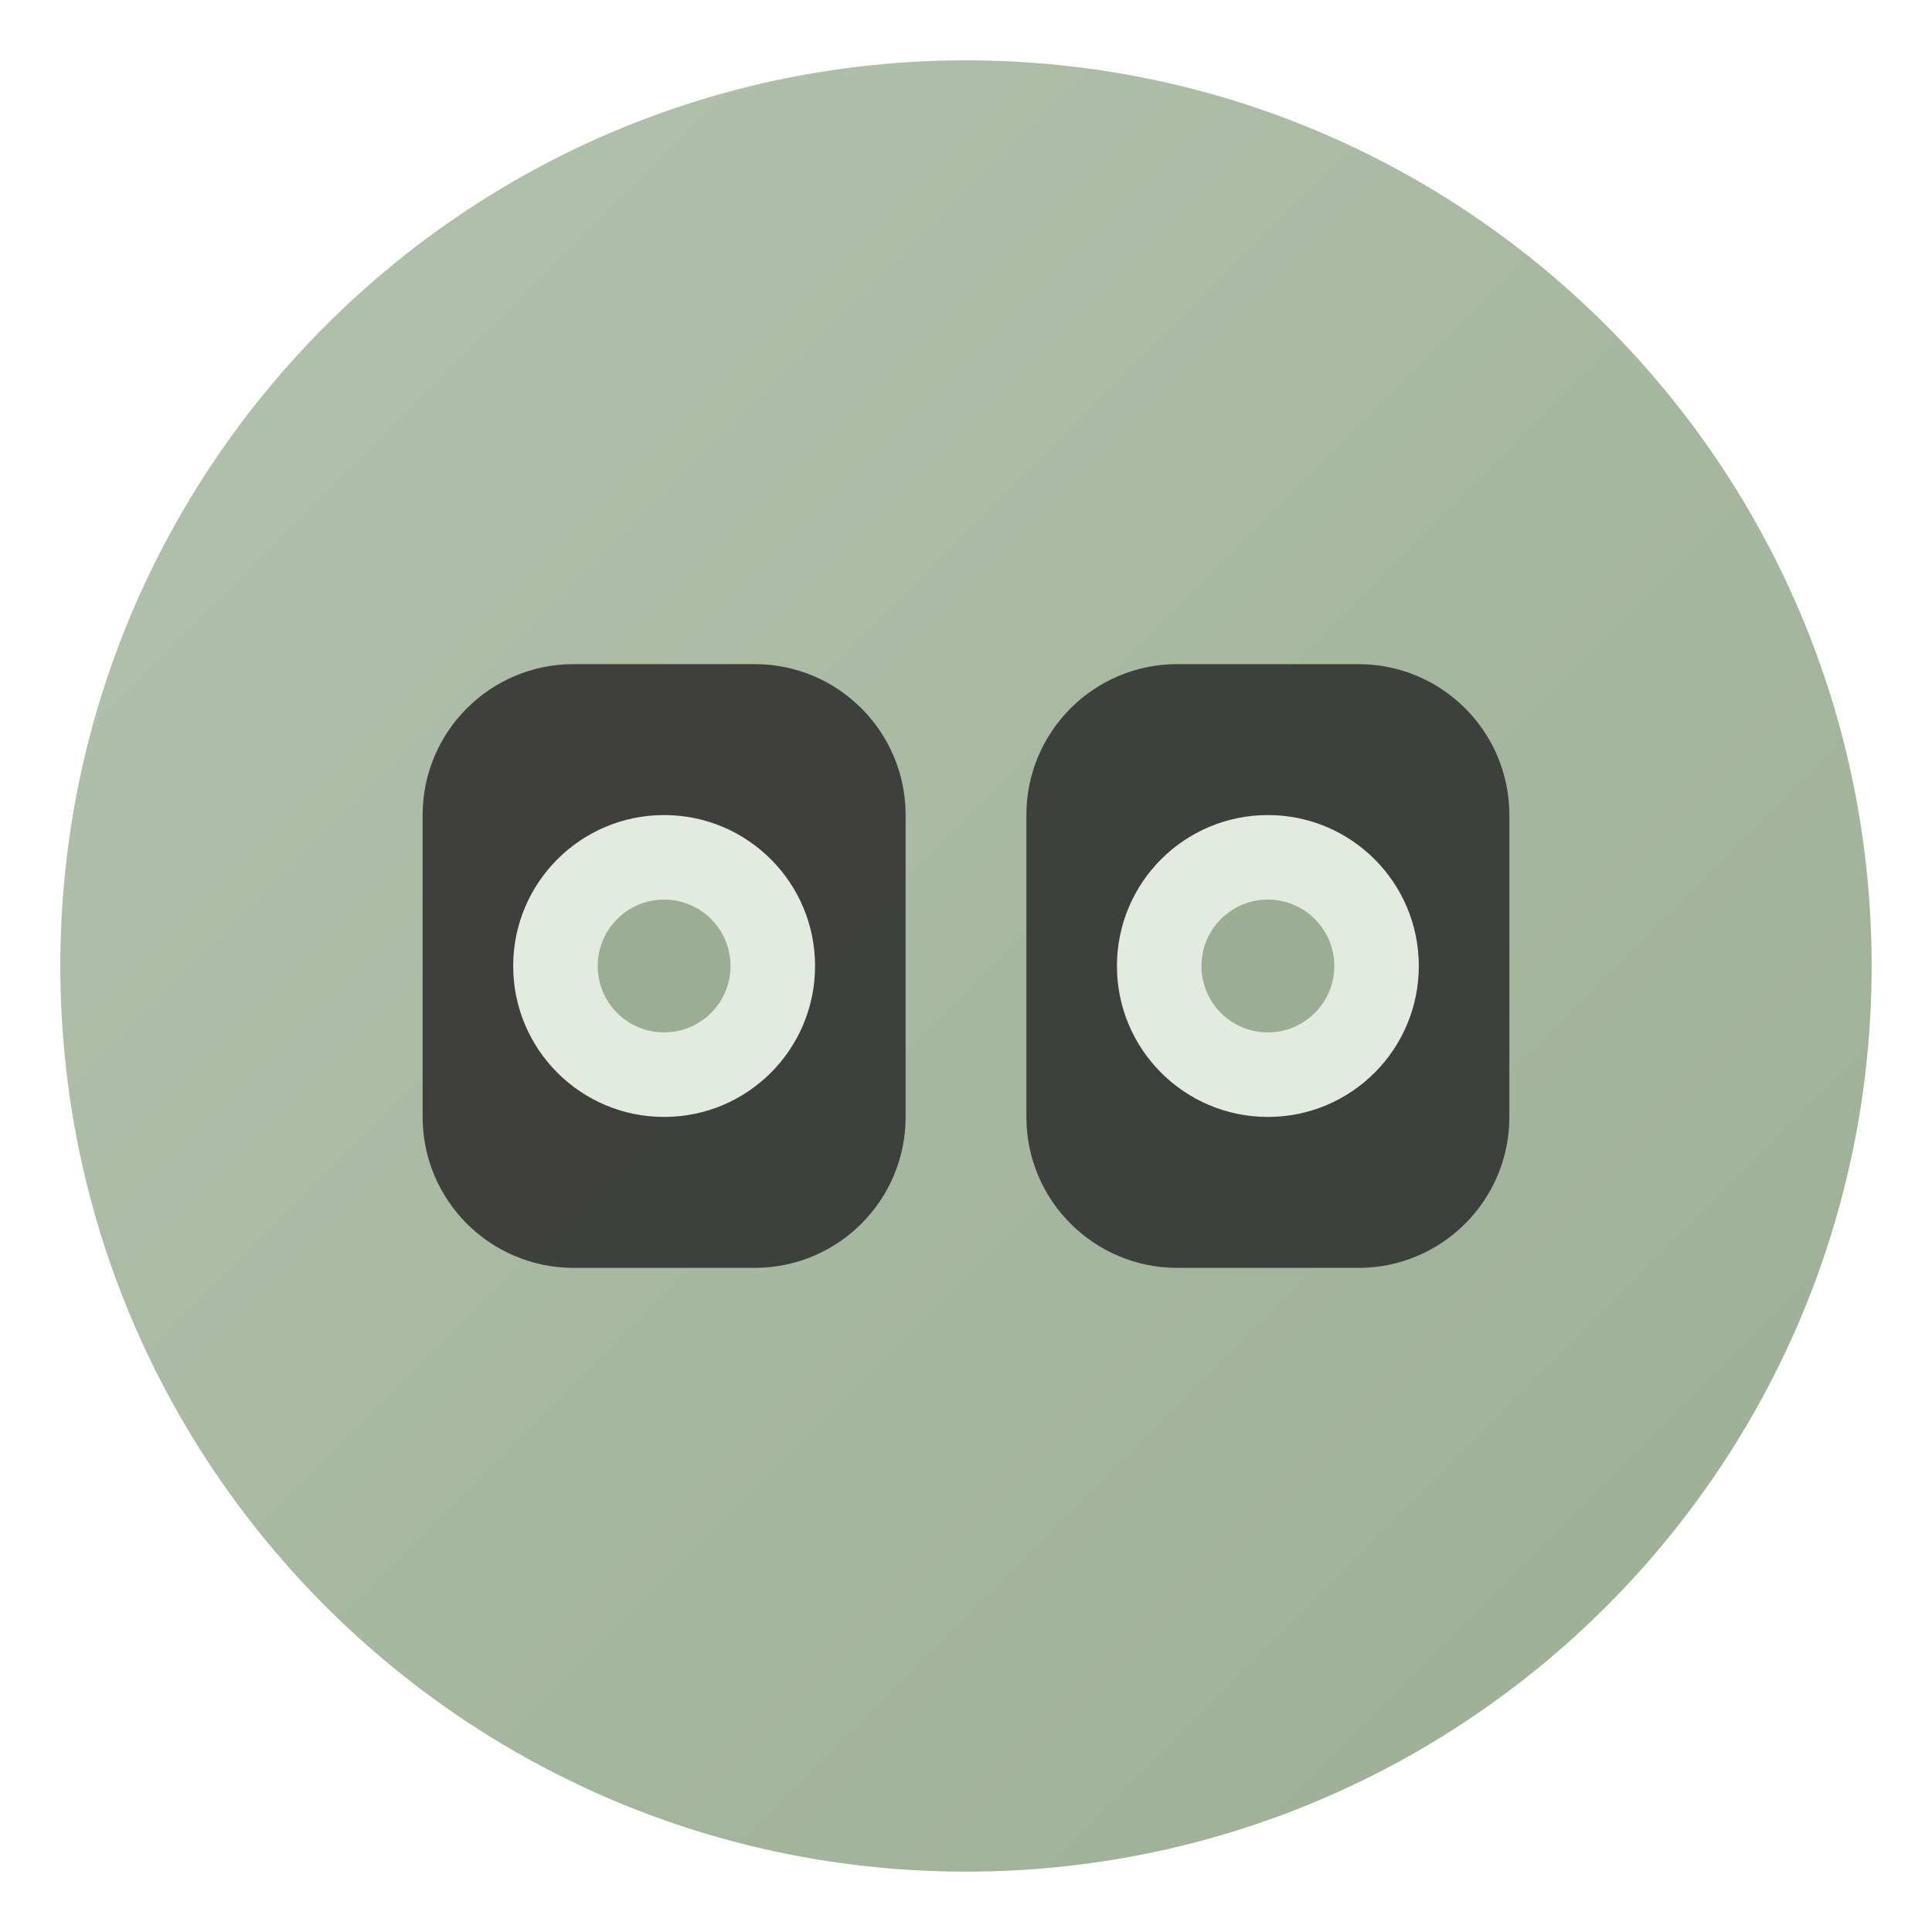
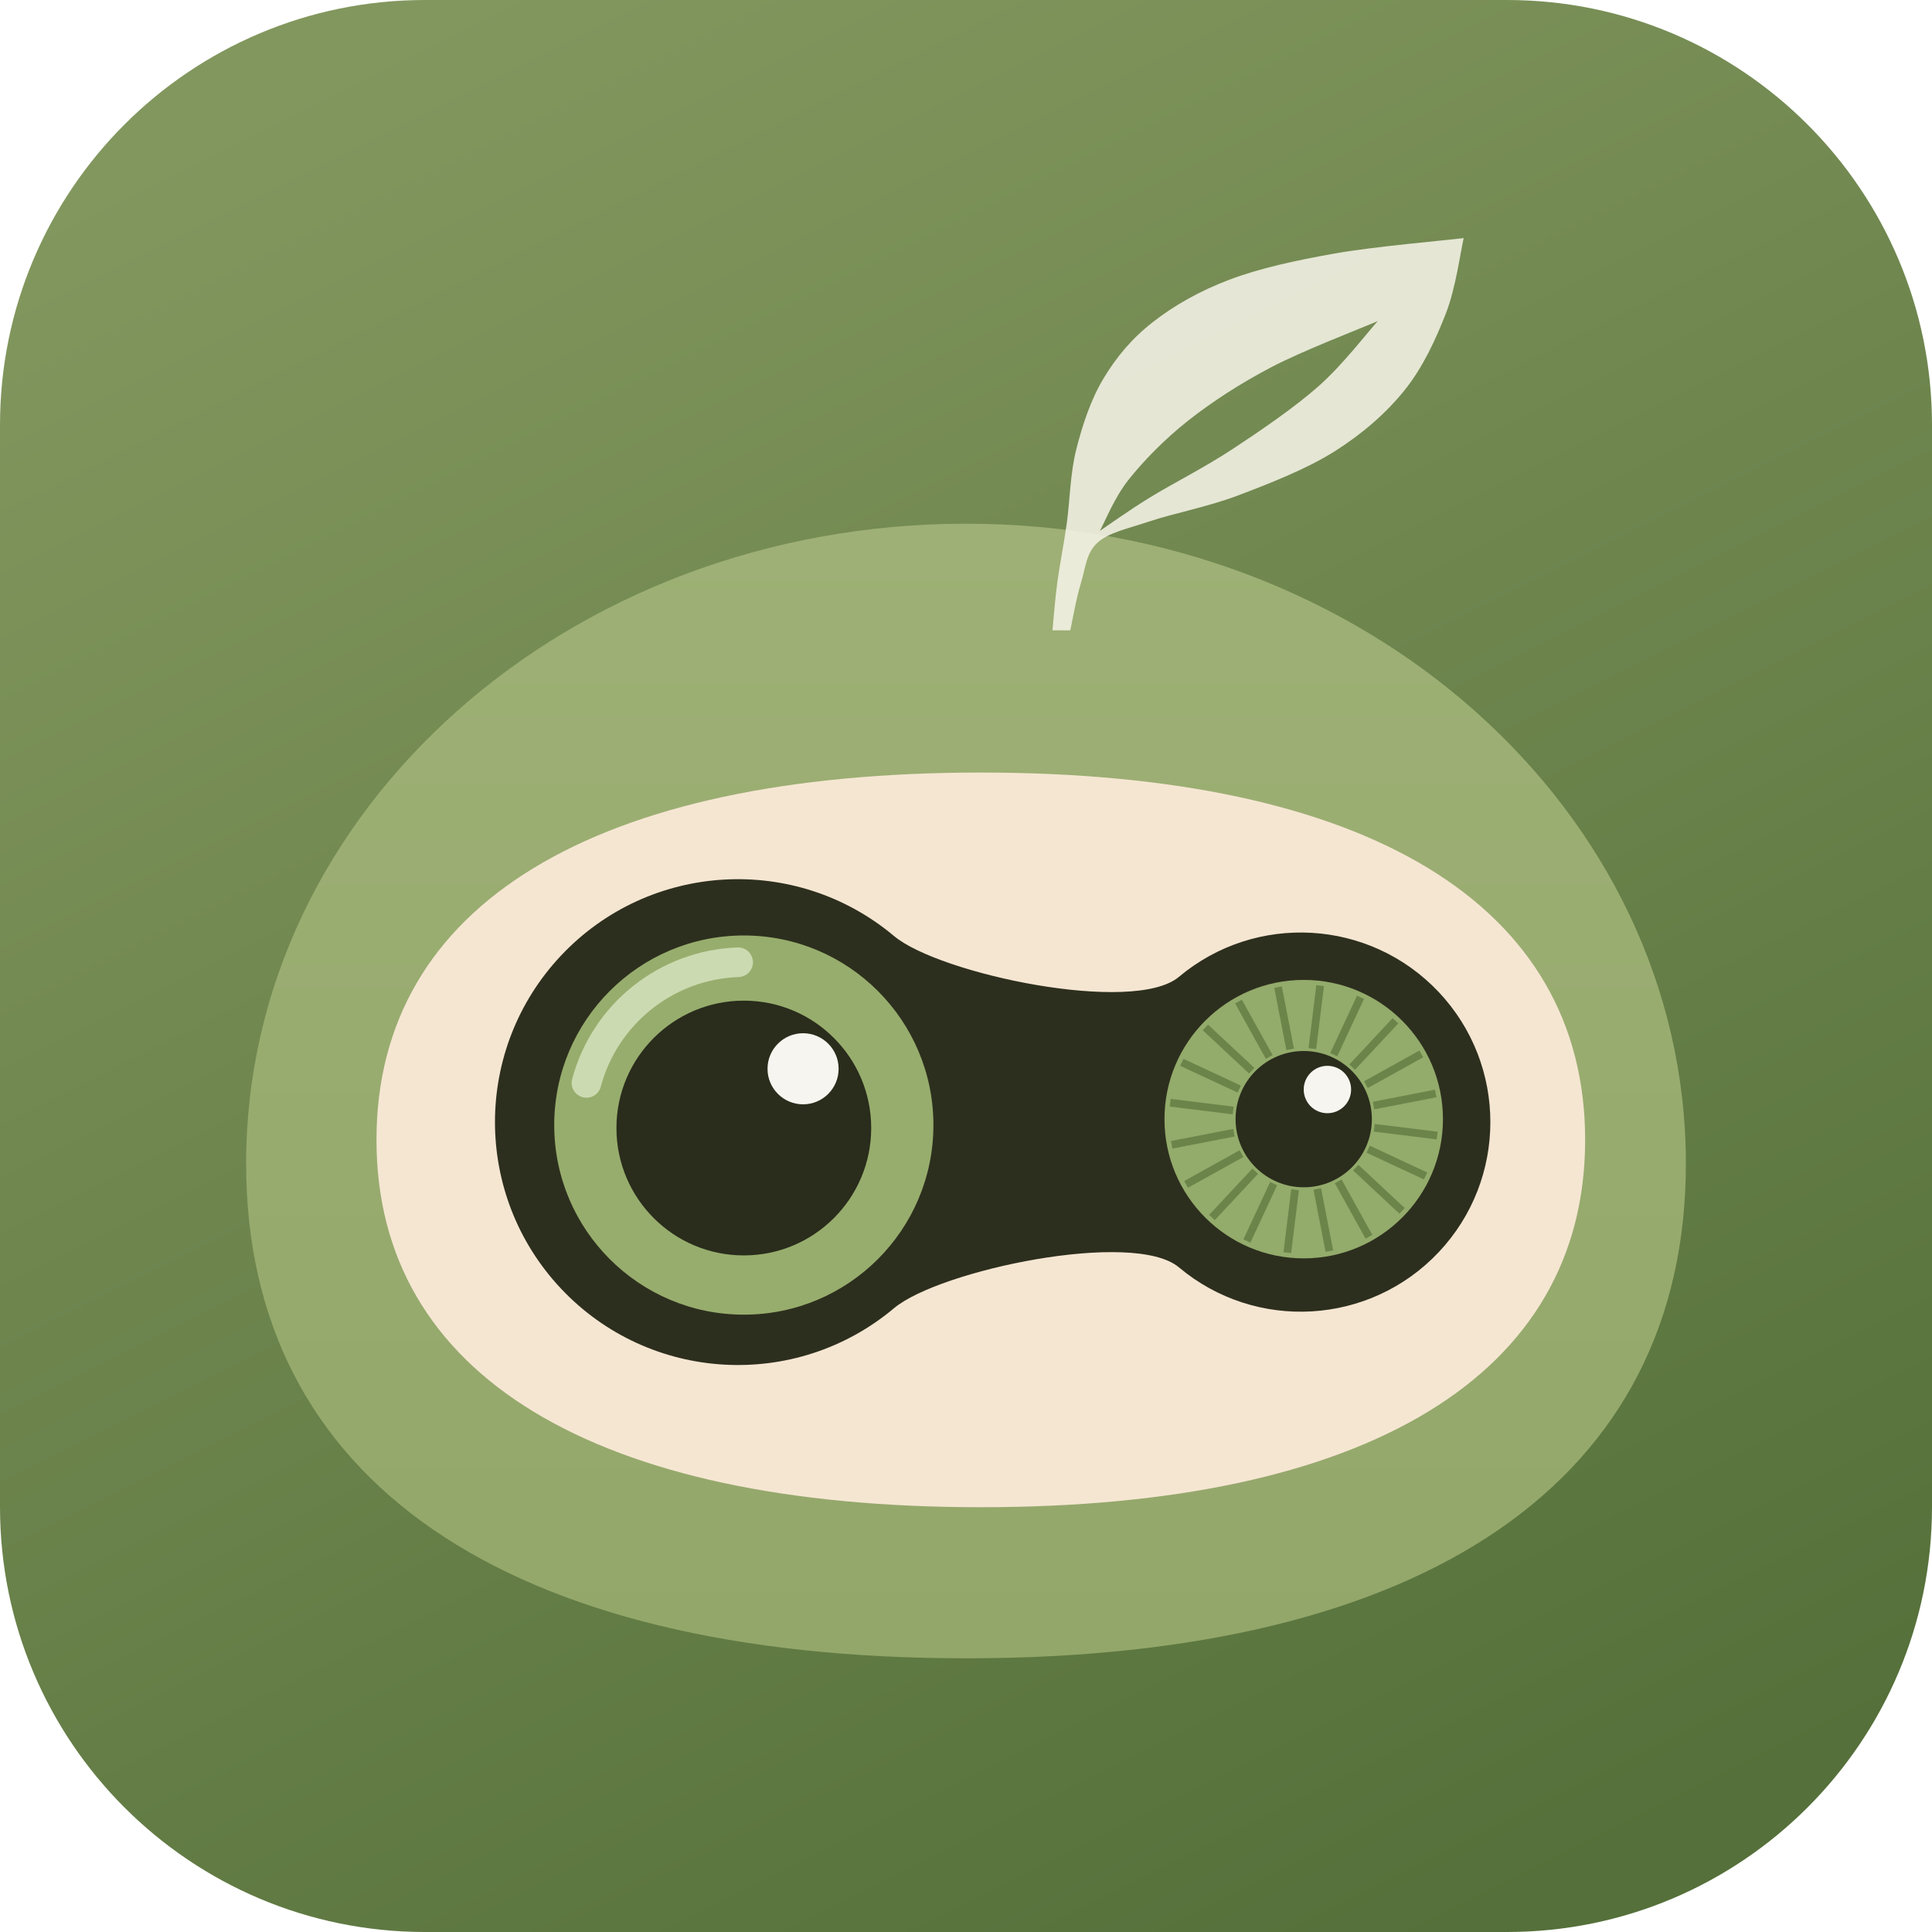
- <svg xmlns="http://www.w3.org/2000/svg" viewBox="0 0 64 64">
-   <circle cx="32" cy="32" r="30" fill="#9BAE93" />
-   <circle cx="32" cy="32" r="30" fill="url(#g)" fill-opacity="0.25" />
+ <svg xmlns="http://www.w3.org/2000/svg" viewBox="0 0 300 300">
  <defs>
-     <linearGradient id="g" x1="0" y1="0" x2="1" y2="1">
-       <stop offset="0" stop-color="#ffffff" />
-       <stop offset="1" stop-color="#ffffff" stop-opacity="0" />
+     <linearGradient id="bg" x1="0.25" y1="0" x2="0.75" y2="1">
+       <stop offset="0" stop-color="#82975E" />
+       <stop offset="1" stop-color="#55703A" />
    </linearGradient>
  </defs>
-   <rect x="14" y="22" width="16" height="20" rx="5" fill="#333333" fill-opacity="0.9" />
-   <rect x="34" y="22" width="16" height="20" rx="5" fill="#333333" fill-opacity="0.9" />
-   <circle cx="22" cy="32" r="5" fill="#E3EAE0" />
-   <circle cx="42" cy="32" r="5" fill="#E3EAE0" />
-   <circle cx="22" cy="32" r="2.2" fill="#9BAE93" />
-   <circle cx="42" cy="32" r="2.2" fill="#9BAE93" />
+   <rect width="300" height="300" rx="66" fill="url(#bg)" />
+   <g transform="translate(12 16) scale(0.92)">
+     <defs>
+       <linearGradient id="w-head" x1="0" y1="0" x2="0" y2="1">
+         <stop offset="0" stop-color="#9EB075" />
+         <stop offset="1" stop-color="#93A76A" />
+       </linearGradient>
+     </defs>
+     <path d="M28.5 179C28.5 119.35 82.9 71 150 71C217.1 71 271.5 119.35 271.5 179C271.5 232.44 227.76 262.5 150 262.5C72.24 262.5 28.5 232.44 28.5 179Z" fill="url(#w-head)" />
+     <path d="M164.6 89C164.73 87.67 165 84 165.4 81C165.8 78 166.47 74.75 167 71C167.53 67.25 167.57 62.58 168.6 58.5C169.63 54.42 171.05 50.08 173.2 46.5C175.35 42.92 177.95 39.78 181.5 37C185.05 34.22 189.38 31.73 194.5 29.8C199.62 27.87 205.62 26.57 212.2 25.4C218.78 24.23 230.37 23.23 234 22.8C233.5 24.92 232.67 31.22 231 35.5C229.33 39.78 227.13 44.62 224 48.5C220.87 52.38 216.87 55.85 212.2 58.8C207.53 61.75 201.2 64.23 196 66.2C190.8 68.17 184.97 69.27 181 70.6C177.03 71.93 174.13 72.47 172.2 74.2C170.27 75.93 170.17 78.53 169.4 81C168.63 83.47 167.9 87.67 167.6 89ZM172.6 72.2C173.42 70.75 175.02 66.6 177.5 63.5C179.98 60.4 183.5 56.75 187.5 53.6C191.5 50.45 196.17 47.4 201.5 44.6C206.83 41.8 216.5 38.1 219.5 36.8C217.83 38.63 213.58 44.2 209.5 47.8C205.42 51.4 199.75 55.27 195 58.4C190.25 61.53 184.73 64.3 181 66.6C177.27 68.9 174 71.27 172.6 72.2Z" fill="#F7F5E9" fill-opacity="0.86" fill-rule="evenodd" />
+     <path d="M50.5 175C50.5 135.32 87.22 113 152.5 113C217.78 113 254.5 135.32 254.5 175C254.5 214.68 217.78 237 152.5 237C87.22 237 50.5 214.68 50.5 175Z" fill="#F5E6D2" />
+     <path d="M137.85 140.59C145.51 147.02 178.27 153.91 185.93 147.49A32 32 0 1 1 185.93 196.51C178.27 190.09 145.51 196.98 137.85 203.41A41 41 0 1 1 137.85 140.59Z" fill="#2D2F1E" />
+     <circle cx="112.5" cy="172.5" r="32" fill="#97AD6D" />
+     <path d="M85.94 165.38A27.5 27.5 0 0 1 111.54 145.02" fill="none" stroke="#D2DFB8" stroke-width="5" stroke-linecap="round" opacity="0.9" />
+     <circle cx="112.5" cy="173" r="21.5" fill="#2A2C1C" />
+     <circle cx="122.5" cy="163" r="6" fill="#F7F5F0" />
+     <circle cx="207" cy="171.5" r="23.5" fill="#93AB6B" />
+     <path d="M218.91 172.96L229.53 174.27M217.88 176.57L227.57 181.09M215.78 179.68L223.6 186.98M212.82 182L218.01 191.35M209.29 183.28L211.33 193.78M205.54 183.41L204.23 194.03M201.93 182.38L197.41 192.07M198.82 180.28L191.52 188.1M196.5 177.32L187.15 182.51M195.22 173.79L184.72 175.83M195.09 170.04L184.47 168.73M196.12 166.43L186.43 161.91M198.22 163.32L190.4 156.02M201.18 161L195.99 151.65M204.71 159.72L202.67 149.22M208.46 159.59L209.77 148.97M212.07 160.62L216.59 150.93M215.18 162.72L222.48 154.9M217.5 165.68L226.85 160.49M218.78 169.21L229.28 167.17" stroke="#6B8449" stroke-width="1.3" />
+     <circle cx="207" cy="171.5" r="11.5" fill="#2A2C1C" />
+     <circle cx="211" cy="166.5" r="4" fill="#F7F5F0" />
+   </g>
</svg>
